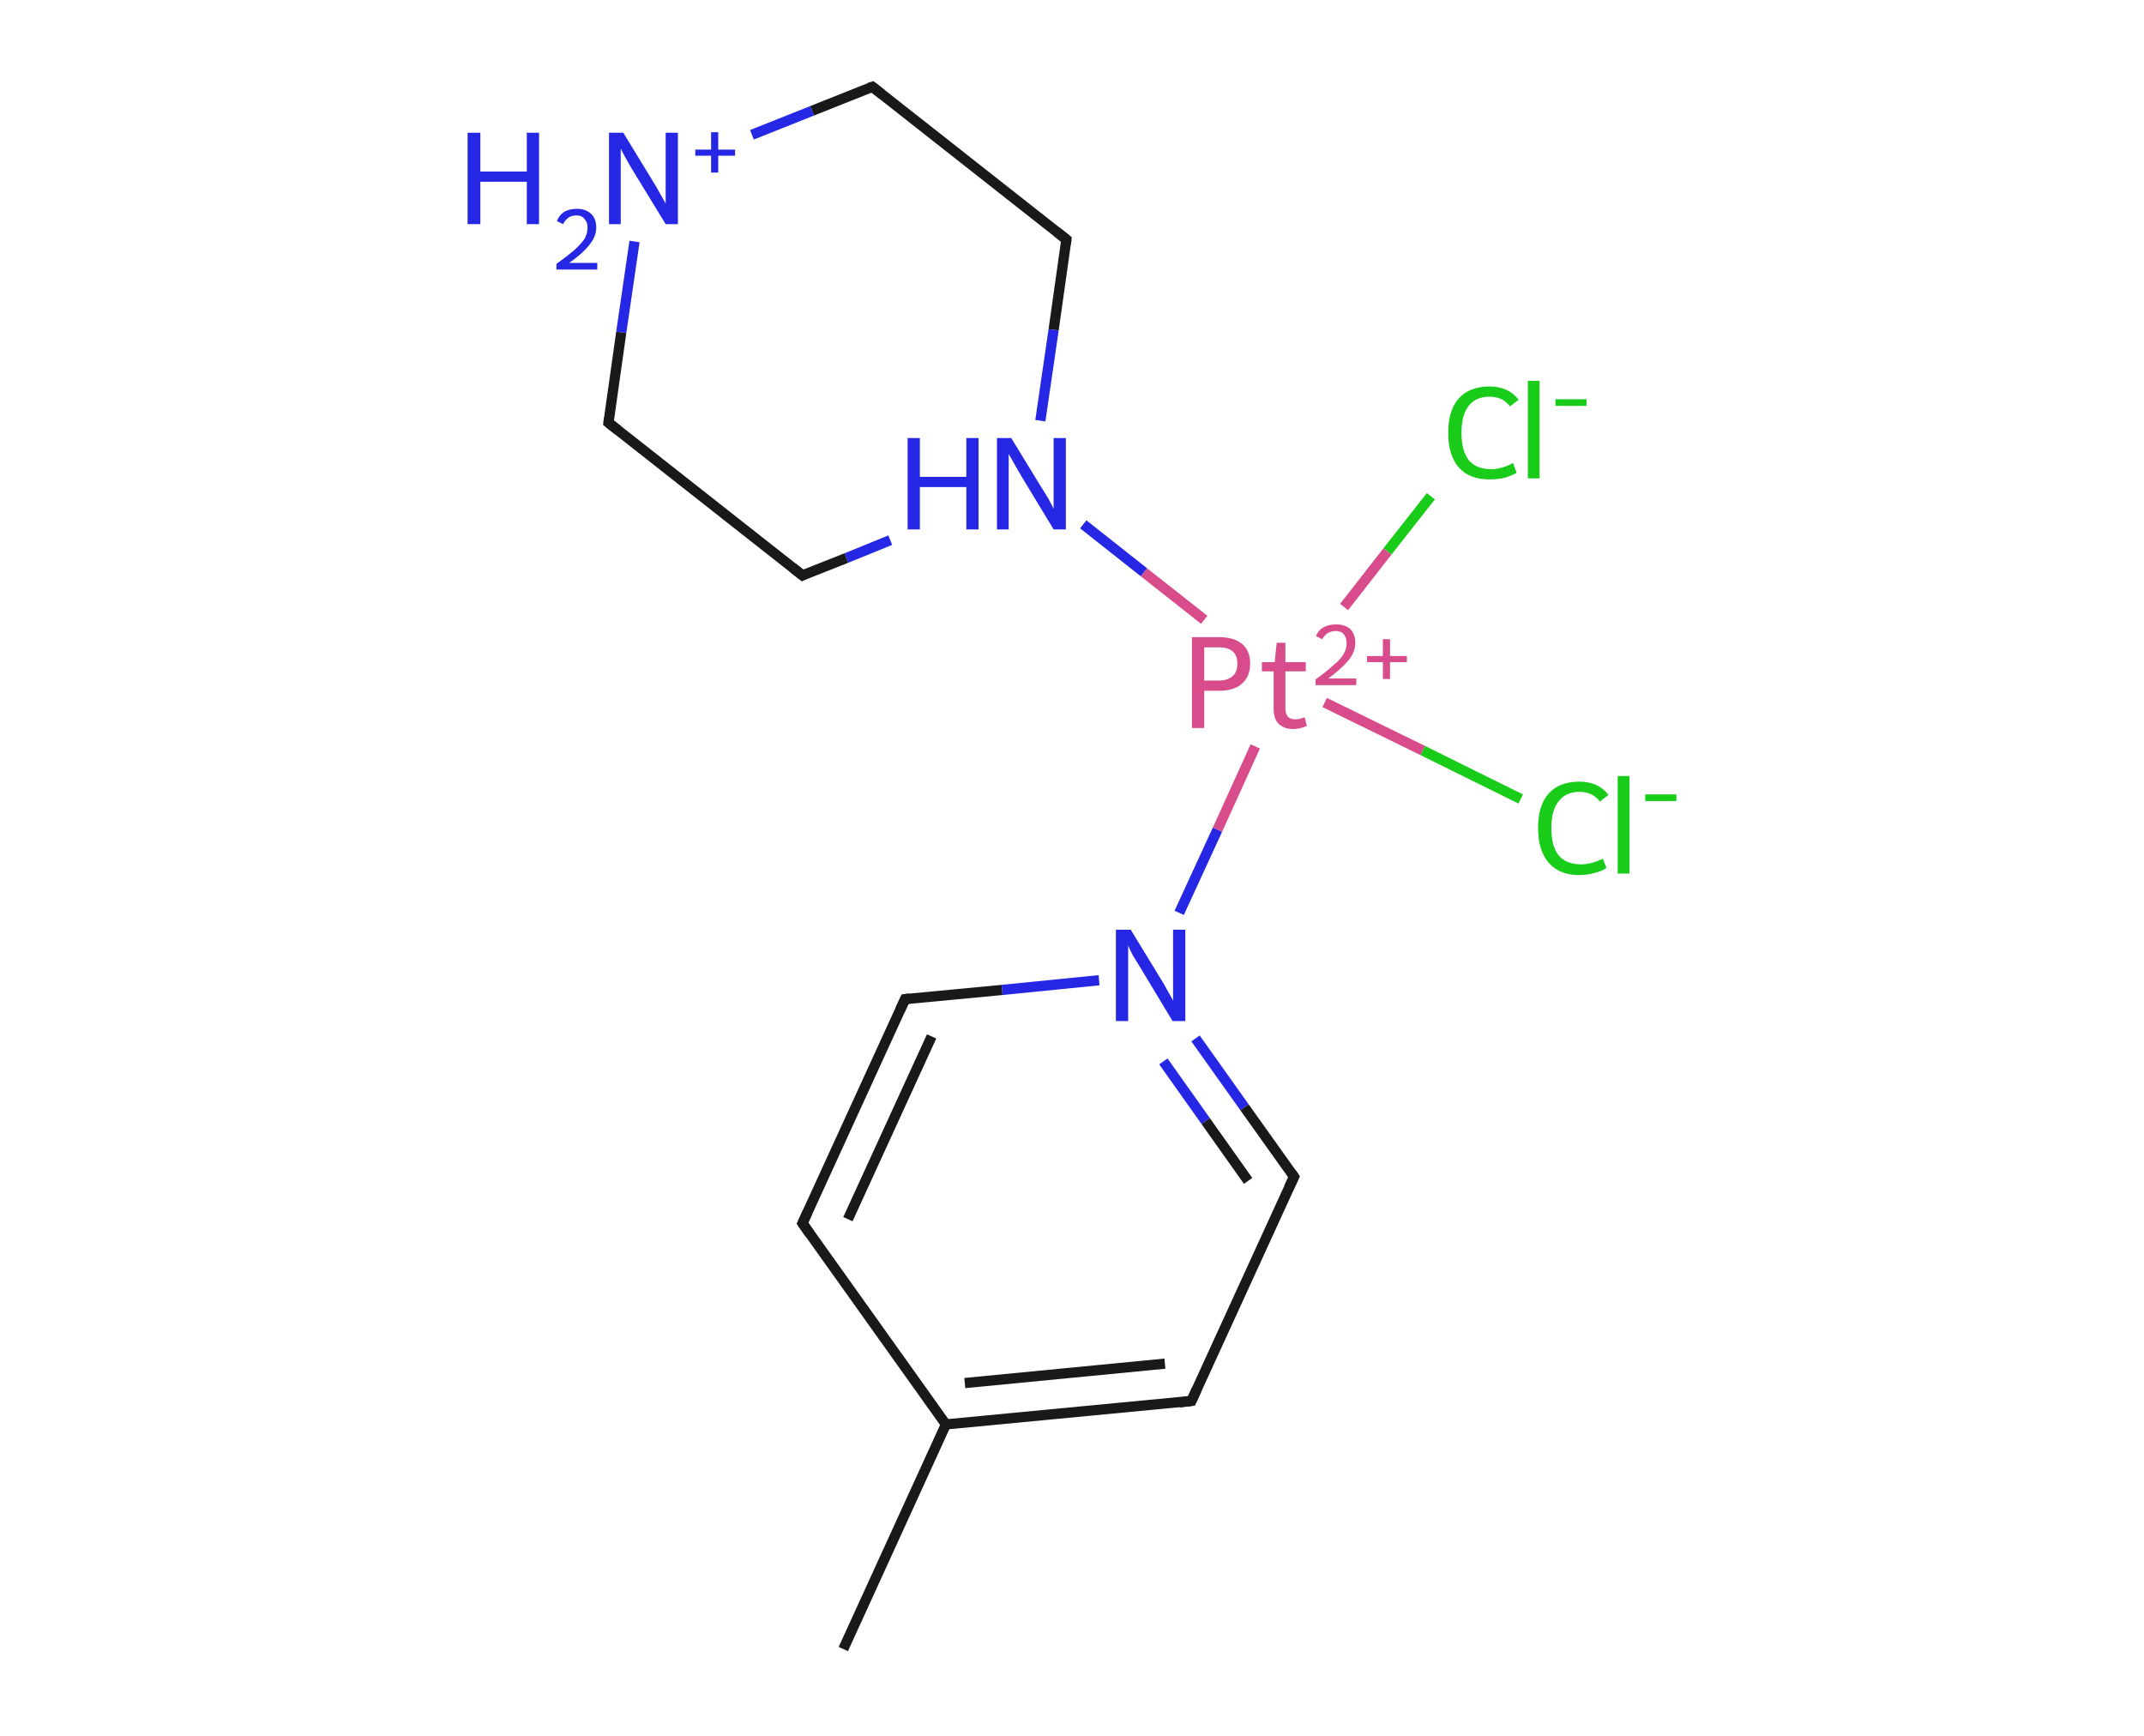
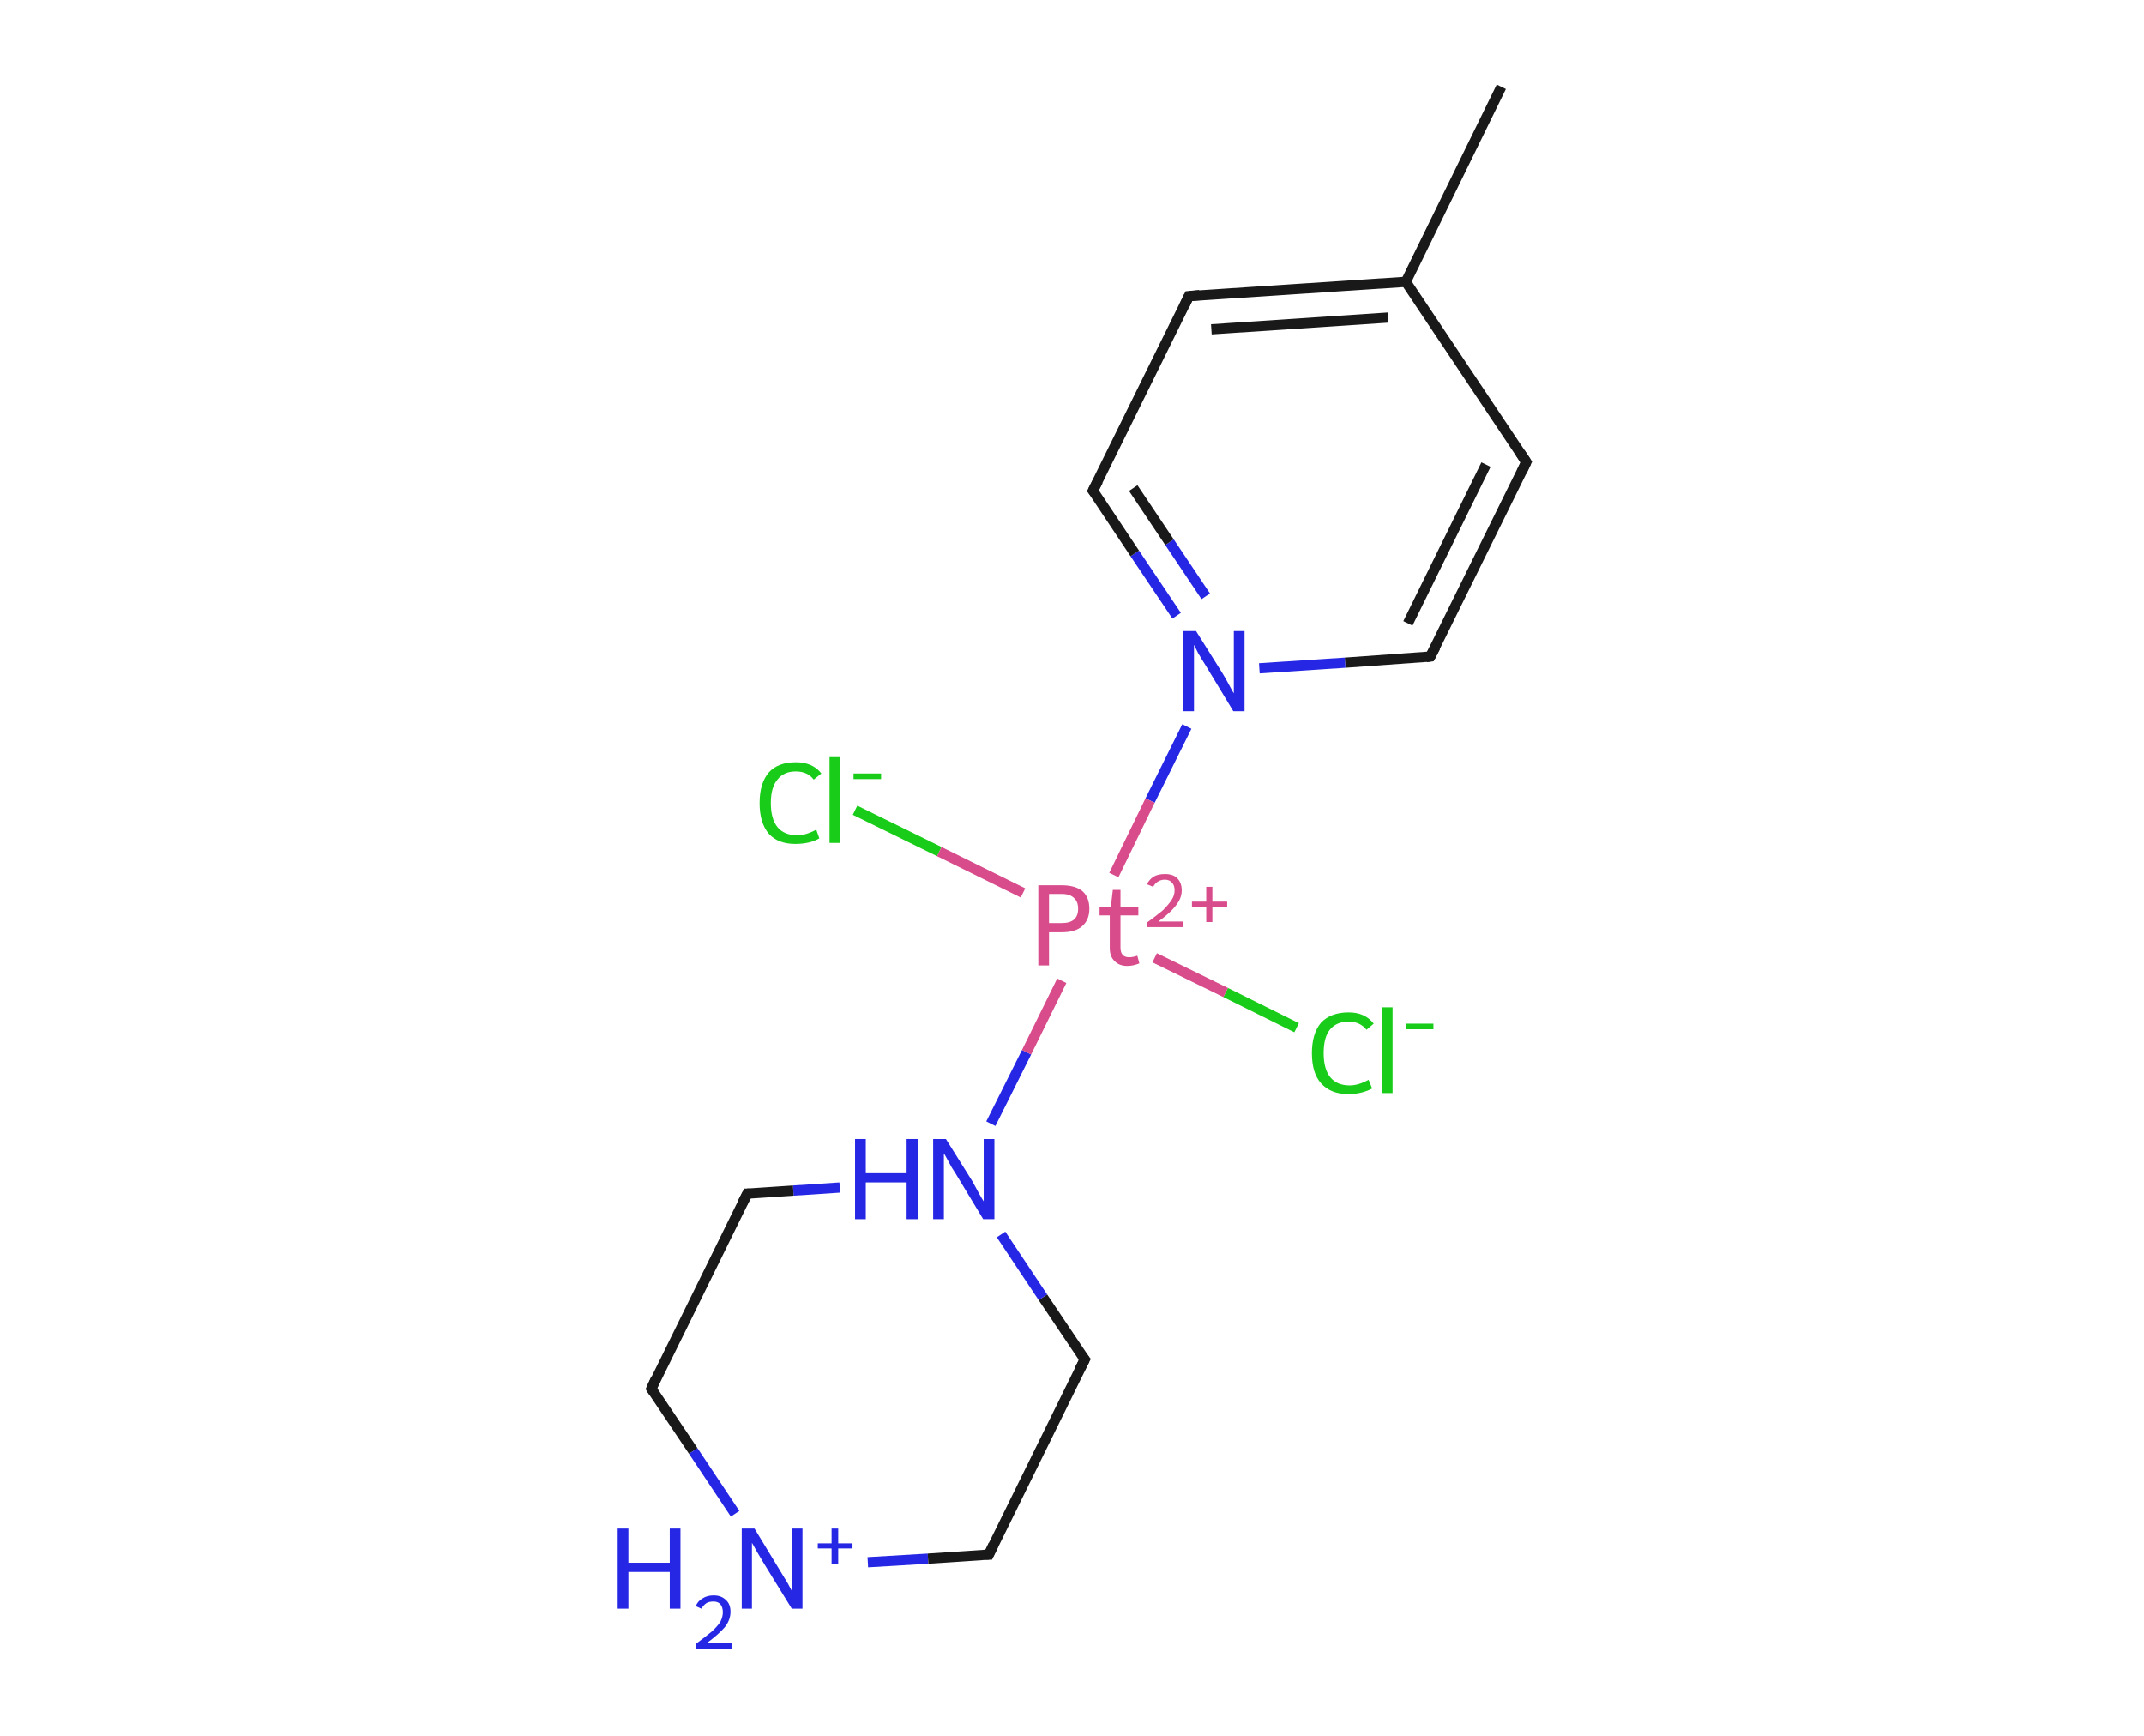
<svg xmlns="http://www.w3.org/2000/svg" version="1.1" baseProfile="full" xml:space="preserve" width="420px" height="340px" viewBox="0 0 420 340">
-   <path class="bond-0 atom-0 atom-1" d="M 165.2,323.0 L 185.3,279.0" style="fill:none;fill-rule:evenodd;stroke:#191919;stroke-width:2.0px;stroke-linecap:butt;stroke-linejoin:miter;stroke-opacity:1" />
-   <path class="bond-1 atom-1 atom-2" d="M 185.3,279.0 L 157.2,239.6" style="fill:none;fill-rule:evenodd;stroke:#191919;stroke-width:2.0px;stroke-linecap:butt;stroke-linejoin:miter;stroke-opacity:1" />
-   <path class="bond-2 atom-2 atom-3" d="M 157.2,239.6 L 177.3,195.7" style="fill:none;fill-rule:evenodd;stroke:#191919;stroke-width:2.0px;stroke-linecap:butt;stroke-linejoin:miter;stroke-opacity:1" />
-   <path class="bond-2 atom-2 atom-3" d="M 166.1,238.8 L 182.5,203.0" style="fill:none;fill-rule:evenodd;stroke:#191919;stroke-width:2.0px;stroke-linecap:butt;stroke-linejoin:miter;stroke-opacity:1" />
-   <path class="bond-3 atom-3 atom-4" d="M 177.3,195.7 L 196.3,193.9" style="fill:none;fill-rule:evenodd;stroke:#191919;stroke-width:2.0px;stroke-linecap:butt;stroke-linejoin:miter;stroke-opacity:1" />
-   <path class="bond-3 atom-3 atom-4" d="M 196.3,193.9 L 215.3,192.0" style="fill:none;fill-rule:evenodd;stroke:#2626E5;stroke-width:2.0px;stroke-linecap:butt;stroke-linejoin:miter;stroke-opacity:1" />
-   <path class="bond-4 atom-4 atom-5" d="M 231.0,178.8 L 238.5,162.5" style="fill:none;fill-rule:evenodd;stroke:#2626E5;stroke-width:2.0px;stroke-linecap:butt;stroke-linejoin:miter;stroke-opacity:1" />
-   <path class="bond-4 atom-4 atom-5" d="M 238.5,162.5 L 245.9,146.2" style="fill:none;fill-rule:evenodd;stroke:#D84C8C;stroke-width:2.0px;stroke-linecap:butt;stroke-linejoin:miter;stroke-opacity:1" />
-   <path class="bond-5 atom-6 atom-5" d="M 297.9,156.5 L 278.7,147.0" style="fill:none;fill-rule:evenodd;stroke:#19CC19;stroke-width:2.0px;stroke-linecap:butt;stroke-linejoin:miter;stroke-opacity:1" />
-   <path class="bond-5 atom-6 atom-5" d="M 278.7,147.0 L 259.5,137.6" style="fill:none;fill-rule:evenodd;stroke:#D84C8C;stroke-width:2.0px;stroke-linecap:butt;stroke-linejoin:miter;stroke-opacity:1" />
-   <path class="bond-6 atom-7 atom-5" d="M 280.3,97.2 L 271.8,108.0" style="fill:none;fill-rule:evenodd;stroke:#19CC19;stroke-width:2.0px;stroke-linecap:butt;stroke-linejoin:miter;stroke-opacity:1" />
-   <path class="bond-6 atom-7 atom-5" d="M 271.8,108.0 L 263.3,118.9" style="fill:none;fill-rule:evenodd;stroke:#D84C8C;stroke-width:2.0px;stroke-linecap:butt;stroke-linejoin:miter;stroke-opacity:1" />
-   <path class="bond-7 atom-8 atom-5" d="M 212.2,102.7 L 224.1,112.1" style="fill:none;fill-rule:evenodd;stroke:#2626E5;stroke-width:2.0px;stroke-linecap:butt;stroke-linejoin:miter;stroke-opacity:1" />
-   <path class="bond-7 atom-8 atom-5" d="M 224.1,112.1 L 235.9,121.4" style="fill:none;fill-rule:evenodd;stroke:#D84C8C;stroke-width:2.0px;stroke-linecap:butt;stroke-linejoin:miter;stroke-opacity:1" />
-   <path class="bond-8 atom-8 atom-9" d="M 174.4,105.8 L 165.8,109.3" style="fill:none;fill-rule:evenodd;stroke:#2626E5;stroke-width:2.0px;stroke-linecap:butt;stroke-linejoin:miter;stroke-opacity:1" />
-   <path class="bond-8 atom-8 atom-9" d="M 165.8,109.3 L 157.2,112.7" style="fill:none;fill-rule:evenodd;stroke:#191919;stroke-width:2.0px;stroke-linecap:butt;stroke-linejoin:miter;stroke-opacity:1" />
-   <path class="bond-9 atom-9 atom-10" d="M 157.2,112.7 L 119.2,82.8" style="fill:none;fill-rule:evenodd;stroke:#191919;stroke-width:2.0px;stroke-linecap:butt;stroke-linejoin:miter;stroke-opacity:1" />
-   <path class="bond-10 atom-10 atom-11" d="M 119.2,82.8 L 121.7,65.1" style="fill:none;fill-rule:evenodd;stroke:#191919;stroke-width:2.0px;stroke-linecap:butt;stroke-linejoin:miter;stroke-opacity:1" />
-   <path class="bond-10 atom-10 atom-11" d="M 121.7,65.1 L 124.3,47.3" style="fill:none;fill-rule:evenodd;stroke:#2626E5;stroke-width:2.0px;stroke-linecap:butt;stroke-linejoin:miter;stroke-opacity:1" />
-   <path class="bond-11 atom-11 atom-12" d="M 147.3,26.4 L 159.1,21.7" style="fill:none;fill-rule:evenodd;stroke:#2626E5;stroke-width:2.0px;stroke-linecap:butt;stroke-linejoin:miter;stroke-opacity:1" />
-   <path class="bond-11 atom-11 atom-12" d="M 159.1,21.7 L 170.9,17.0" style="fill:none;fill-rule:evenodd;stroke:#191919;stroke-width:2.0px;stroke-linecap:butt;stroke-linejoin:miter;stroke-opacity:1" />
-   <path class="bond-12 atom-12 atom-13" d="M 170.9,17.0 L 208.9,46.9" style="fill:none;fill-rule:evenodd;stroke:#191919;stroke-width:2.0px;stroke-linecap:butt;stroke-linejoin:miter;stroke-opacity:1" />
-   <path class="bond-13 atom-4 atom-14" d="M 234.2,203.4 L 243.8,216.9" style="fill:none;fill-rule:evenodd;stroke:#2626E5;stroke-width:2.0px;stroke-linecap:butt;stroke-linejoin:miter;stroke-opacity:1" />
-   <path class="bond-13 atom-4 atom-14" d="M 243.8,216.9 L 253.5,230.5" style="fill:none;fill-rule:evenodd;stroke:#191919;stroke-width:2.0px;stroke-linecap:butt;stroke-linejoin:miter;stroke-opacity:1" />
-   <path class="bond-13 atom-4 atom-14" d="M 227.9,207.9 L 236.2,219.6" style="fill:none;fill-rule:evenodd;stroke:#2626E5;stroke-width:2.0px;stroke-linecap:butt;stroke-linejoin:miter;stroke-opacity:1" />
-   <path class="bond-13 atom-4 atom-14" d="M 236.2,219.6 L 244.5,231.3" style="fill:none;fill-rule:evenodd;stroke:#191919;stroke-width:2.0px;stroke-linecap:butt;stroke-linejoin:miter;stroke-opacity:1" />
-   <path class="bond-14 atom-14 atom-15" d="M 253.5,230.5 L 233.4,274.4" style="fill:none;fill-rule:evenodd;stroke:#191919;stroke-width:2.0px;stroke-linecap:butt;stroke-linejoin:miter;stroke-opacity:1" />
-   <path class="bond-15 atom-15 atom-1" d="M 233.4,274.4 L 185.3,279.0" style="fill:none;fill-rule:evenodd;stroke:#191919;stroke-width:2.0px;stroke-linecap:butt;stroke-linejoin:miter;stroke-opacity:1" />
-   <path class="bond-15 atom-15 atom-1" d="M 228.2,267.1 L 189.0,270.9" style="fill:none;fill-rule:evenodd;stroke:#191919;stroke-width:2.0px;stroke-linecap:butt;stroke-linejoin:miter;stroke-opacity:1" />
-   <path class="bond-16 atom-13 atom-8" d="M 208.9,46.9 L 206.4,64.6" style="fill:none;fill-rule:evenodd;stroke:#191919;stroke-width:2.0px;stroke-linecap:butt;stroke-linejoin:miter;stroke-opacity:1" />
-   <path class="bond-16 atom-13 atom-8" d="M 206.4,64.6 L 203.8,82.4" style="fill:none;fill-rule:evenodd;stroke:#2626E5;stroke-width:2.0px;stroke-linecap:butt;stroke-linejoin:miter;stroke-opacity:1" />
-   <path d="M 158.6,241.6 L 157.2,239.6 L 158.2,237.4" style="fill:none;stroke:#191919;stroke-width:2.0px;stroke-linecap:butt;stroke-linejoin:miter;stroke-miterlimit:10;stroke-opacity:1;" />
-   <path d="M 176.3,197.9 L 177.3,195.7 L 178.2,195.6" style="fill:none;stroke:#191919;stroke-width:2.0px;stroke-linecap:butt;stroke-linejoin:miter;stroke-miterlimit:10;stroke-opacity:1;" />
-   <path d="M 157.6,112.5 L 157.2,112.7 L 155.3,111.2" style="fill:none;stroke:#191919;stroke-width:2.0px;stroke-linecap:butt;stroke-linejoin:miter;stroke-miterlimit:10;stroke-opacity:1;" />
-   <path d="M 121.1,84.3 L 119.2,82.8 L 119.3,81.9" style="fill:none;stroke:#191919;stroke-width:2.0px;stroke-linecap:butt;stroke-linejoin:miter;stroke-miterlimit:10;stroke-opacity:1;" />
-   <path d="M 170.3,17.2 L 170.9,17.0 L 172.8,18.5" style="fill:none;stroke:#191919;stroke-width:2.0px;stroke-linecap:butt;stroke-linejoin:miter;stroke-miterlimit:10;stroke-opacity:1;" />
-   <path d="M 207.0,45.4 L 208.9,46.9 L 208.8,47.8" style="fill:none;stroke:#191919;stroke-width:2.0px;stroke-linecap:butt;stroke-linejoin:miter;stroke-miterlimit:10;stroke-opacity:1;" />
-   <path d="M 253.0,229.8 L 253.5,230.5 L 252.5,232.6" style="fill:none;stroke:#191919;stroke-width:2.0px;stroke-linecap:butt;stroke-linejoin:miter;stroke-miterlimit:10;stroke-opacity:1;" />
-   <path d="M 234.4,272.2 L 233.4,274.4 L 231.0,274.7" style="fill:none;stroke:#191919;stroke-width:2.0px;stroke-linecap:butt;stroke-linejoin:miter;stroke-miterlimit:10;stroke-opacity:1;" />
-   <path class="atom-4" d="M 221.5 182.1 L 227.3 191.6 Q 227.9 192.5, 228.8 194.2 Q 229.8 195.9, 229.8 196.0 L 229.8 182.1 L 232.2 182.1 L 232.2 200.0 L 229.7 200.0 L 223.5 189.7 Q 222.7 188.4, 221.9 187.1 Q 221.2 185.7, 221.0 185.2 L 221.0 200.0 L 218.6 200.0 L 218.6 182.1 L 221.5 182.1 " fill="#2626E5" />
-   <path class="atom-5" d="M 238.8 124.8 Q 241.8 124.8, 243.4 126.2 Q 244.9 127.5, 244.9 130.0 Q 244.9 132.5, 243.3 133.9 Q 241.8 135.3, 238.8 135.3 L 235.9 135.3 L 235.9 142.6 L 233.5 142.6 L 233.5 124.8 L 238.8 124.8 M 238.8 133.3 Q 240.5 133.3, 241.5 132.4 Q 242.4 131.6, 242.4 130.0 Q 242.4 128.4, 241.5 127.6 Q 240.6 126.8, 238.8 126.8 L 235.9 126.8 L 235.9 133.3 L 238.8 133.3 " fill="#D84C8C" />
-   <path class="atom-5" d="M 247.2 131.5 L 247.2 129.7 L 249.7 129.7 L 250.1 125.9 L 251.8 125.9 L 251.8 129.7 L 255.8 129.7 L 255.8 131.5 L 251.8 131.5 L 251.8 138.7 Q 251.8 140.9, 253.7 140.9 Q 254.5 140.9, 255.6 140.5 L 256.0 142.2 Q 254.6 142.8, 253.3 142.8 Q 251.6 142.8, 250.5 141.8 Q 249.5 140.8, 249.5 138.8 L 249.5 131.5 L 247.2 131.5 " fill="#D84C8C" />
-   <path class="atom-5" d="M 257.8 124.6 Q 258.2 123.5, 259.2 122.9 Q 260.3 122.3, 261.7 122.3 Q 263.5 122.3, 264.5 123.2 Q 265.5 124.2, 265.5 125.9 Q 265.5 127.7, 264.2 129.3 Q 262.9 130.9, 260.2 132.9 L 265.7 132.9 L 265.7 134.2 L 257.7 134.2 L 257.7 133.1 Q 259.9 131.5, 261.2 130.3 Q 262.6 129.2, 263.2 128.1 Q 263.8 127.1, 263.8 126.0 Q 263.8 124.9, 263.2 124.2 Q 262.7 123.6, 261.7 123.6 Q 260.8 123.6, 260.1 124.0 Q 259.5 124.4, 259.0 125.2 L 257.8 124.6 " fill="#D84C8C" />
-   <path class="atom-5" d="M 267.8 128.5 L 270.9 128.5 L 270.9 125.2 L 272.3 125.2 L 272.3 128.5 L 275.6 128.5 L 275.6 129.7 L 272.3 129.7 L 272.3 133.0 L 270.9 133.0 L 270.9 129.7 L 267.8 129.7 L 267.8 128.5 " fill="#D84C8C" />
-   <path class="atom-6" d="M 301.3 162.2 Q 301.3 157.7, 303.4 155.4 Q 305.5 153.1, 309.4 153.1 Q 313.1 153.1, 315.1 155.7 L 313.4 157.0 Q 312.0 155.1, 309.4 155.1 Q 306.7 155.1, 305.3 157.0 Q 303.9 158.7, 303.9 162.2 Q 303.9 165.7, 305.3 167.5 Q 306.8 169.3, 309.7 169.3 Q 311.7 169.3, 314.0 168.2 L 314.7 170.0 Q 313.7 170.7, 312.3 171.0 Q 310.9 171.4, 309.3 171.4 Q 305.5 171.4, 303.4 169.0 Q 301.3 166.6, 301.3 162.2 " fill="#19CC19" />
-   <path class="atom-6" d="M 316.9 152.0 L 319.2 152.0 L 319.2 171.1 L 316.9 171.1 L 316.9 152.0 " fill="#19CC19" />
-   <path class="atom-6" d="M 322.3 155.6 L 328.4 155.6 L 328.4 156.9 L 322.3 156.9 L 322.3 155.6 " fill="#19CC19" />
-   <path class="atom-7" d="M 283.7 84.8 Q 283.7 80.3, 285.8 78.0 Q 287.9 75.7, 291.8 75.7 Q 295.5 75.7, 297.5 78.3 L 295.8 79.6 Q 294.4 77.7, 291.8 77.7 Q 289.1 77.7, 287.7 79.5 Q 286.3 81.3, 286.3 84.8 Q 286.3 88.3, 287.7 90.1 Q 289.2 91.9, 292.1 91.9 Q 294.1 91.9, 296.4 90.7 L 297.1 92.6 Q 296.1 93.2, 294.7 93.6 Q 293.3 93.9, 291.7 93.9 Q 287.9 93.9, 285.8 91.6 Q 283.7 89.2, 283.7 84.8 " fill="#19CC19" />
-   <path class="atom-7" d="M 299.3 74.6 L 301.6 74.6 L 301.6 93.7 L 299.3 93.7 L 299.3 74.6 " fill="#19CC19" />
-   <path class="atom-7" d="M 304.7 78.2 L 310.8 78.2 L 310.8 79.5 L 304.7 79.5 L 304.7 78.2 " fill="#19CC19" />
-   <path class="atom-8" d="M 177.8 85.8 L 180.2 85.8 L 180.2 93.4 L 189.3 93.4 L 189.3 85.8 L 191.7 85.8 L 191.7 103.7 L 189.3 103.7 L 189.3 95.4 L 180.2 95.4 L 180.2 103.7 L 177.8 103.7 L 177.8 85.8 " fill="#2626E5" />
-   <path class="atom-8" d="M 198.1 85.8 L 203.9 95.3 Q 204.5 96.2, 205.5 97.9 Q 206.4 99.6, 206.4 99.7 L 206.4 85.8 L 208.8 85.8 L 208.8 103.7 L 206.4 103.7 L 200.1 93.3 Q 199.4 92.1, 198.6 90.7 Q 197.8 89.3, 197.6 88.9 L 197.6 103.7 L 195.3 103.7 L 195.3 85.8 L 198.1 85.8 " fill="#2626E5" />
-   <path class="atom-11" d="M 91.6 26.0 L 94.1 26.0 L 94.1 33.6 L 103.2 33.6 L 103.2 26.0 L 105.6 26.0 L 105.6 43.9 L 103.2 43.9 L 103.2 35.6 L 94.1 35.6 L 94.1 43.9 L 91.6 43.9 L 91.6 26.0 " fill="#2626E5" />
-   <path class="atom-11" d="M 109.1 43.3 Q 109.5 42.2, 110.5 41.5 Q 111.6 40.9, 113.0 40.9 Q 114.8 40.9, 115.8 41.9 Q 116.8 42.8, 116.8 44.6 Q 116.8 46.3, 115.5 47.9 Q 114.2 49.6, 111.5 51.5 L 117.0 51.5 L 117.0 52.8 L 109.0 52.8 L 109.0 51.7 Q 111.2 50.1, 112.5 49.0 Q 113.8 47.8, 114.5 46.8 Q 115.1 45.7, 115.1 44.6 Q 115.1 43.5, 114.5 42.9 Q 114.0 42.2, 113.0 42.2 Q 112.0 42.2, 111.4 42.6 Q 110.8 43.0, 110.3 43.9 L 109.1 43.3 " fill="#2626E5" />
-   <path class="atom-11" d="M 122.1 26.0 L 127.9 35.5 Q 128.5 36.4, 129.4 38.1 Q 130.4 39.8, 130.4 39.9 L 130.4 26.0 L 132.8 26.0 L 132.8 43.9 L 130.4 43.9 L 124.1 33.6 Q 123.3 32.3, 122.6 31.0 Q 121.8 29.6, 121.6 29.1 L 121.6 43.9 L 119.3 43.9 L 119.3 26.0 L 122.1 26.0 " fill="#2626E5" />
-   <path class="atom-11" d="M 136.2 29.3 L 139.3 29.3 L 139.3 25.9 L 140.7 25.9 L 140.7 29.3 L 144.0 29.3 L 144.0 30.5 L 140.7 30.5 L 140.7 33.8 L 139.3 33.8 L 139.3 30.5 L 136.2 30.5 L 136.2 29.3 " fill="#2626E5" />
+   <path class="bond-0 atom-1 atom-2" d="M 294.1,17.0 L 275.4,55.2" style="fill:none;fill-rule:evenodd;stroke:#191919;stroke-width:2.0px;stroke-linecap:butt;stroke-linejoin:miter;stroke-opacity:1" />
+   <path class="bond-1 atom-2 atom-3" d="M 275.4,55.2 L 299.0,90.5" style="fill:none;fill-rule:evenodd;stroke:#191919;stroke-width:2.0px;stroke-linecap:butt;stroke-linejoin:miter;stroke-opacity:1" />
+   <path class="bond-2 atom-3 atom-4" d="M 299.0,90.5 L 280.2,128.6" style="fill:none;fill-rule:evenodd;stroke:#191919;stroke-width:2.0px;stroke-linecap:butt;stroke-linejoin:miter;stroke-opacity:1" />
+   <path class="bond-2 atom-3 atom-4" d="M 291.1,91.0 L 275.8,122.1" style="fill:none;fill-rule:evenodd;stroke:#191919;stroke-width:2.0px;stroke-linecap:butt;stroke-linejoin:miter;stroke-opacity:1" />
+   <path class="bond-3 atom-4 atom-5" d="M 280.2,128.6 L 263.5,129.8" style="fill:none;fill-rule:evenodd;stroke:#191919;stroke-width:2.0px;stroke-linecap:butt;stroke-linejoin:miter;stroke-opacity:1" />
+   <path class="bond-3 atom-4 atom-5" d="M 263.5,129.8 L 246.7,130.9" style="fill:none;fill-rule:evenodd;stroke:#2626E5;stroke-width:2.0px;stroke-linecap:butt;stroke-linejoin:miter;stroke-opacity:1" />
+   <path class="bond-4 atom-5 atom-6" d="M 230.5,120.6 L 222.3,108.4" style="fill:none;fill-rule:evenodd;stroke:#2626E5;stroke-width:2.0px;stroke-linecap:butt;stroke-linejoin:miter;stroke-opacity:1" />
+   <path class="bond-4 atom-5 atom-6" d="M 222.3,108.4 L 214.1,96.1" style="fill:none;fill-rule:evenodd;stroke:#191919;stroke-width:2.0px;stroke-linecap:butt;stroke-linejoin:miter;stroke-opacity:1" />
+   <path class="bond-4 atom-5 atom-6" d="M 236.2,116.8 L 229.1,106.2" style="fill:none;fill-rule:evenodd;stroke:#2626E5;stroke-width:2.0px;stroke-linecap:butt;stroke-linejoin:miter;stroke-opacity:1" />
+   <path class="bond-4 atom-5 atom-6" d="M 229.1,106.2 L 222.0,95.6" style="fill:none;fill-rule:evenodd;stroke:#191919;stroke-width:2.0px;stroke-linecap:butt;stroke-linejoin:miter;stroke-opacity:1" />
+   <path class="bond-5 atom-6 atom-7" d="M 214.1,96.1 L 232.9,58.0" style="fill:none;fill-rule:evenodd;stroke:#191919;stroke-width:2.0px;stroke-linecap:butt;stroke-linejoin:miter;stroke-opacity:1" />
+   <path class="bond-6 atom-7 atom-2" d="M 232.9,58.0 L 275.4,55.2" style="fill:none;fill-rule:evenodd;stroke:#191919;stroke-width:2.0px;stroke-linecap:butt;stroke-linejoin:miter;stroke-opacity:1" />
+   <path class="bond-6 atom-7 atom-2" d="M 237.3,64.5 L 271.9,62.2" style="fill:none;fill-rule:evenodd;stroke:#191919;stroke-width:2.0px;stroke-linecap:butt;stroke-linejoin:miter;stroke-opacity:1" />
+   <path class="bond-7 atom-10 atom-11" d="M 146.4,233.8 L 127.6,272.0" style="fill:none;fill-rule:evenodd;stroke:#191919;stroke-width:2.0px;stroke-linecap:butt;stroke-linejoin:miter;stroke-opacity:1" />
+   <path class="bond-8 atom-11 atom-12" d="M 127.6,272.0 L 135.8,284.2" style="fill:none;fill-rule:evenodd;stroke:#191919;stroke-width:2.0px;stroke-linecap:butt;stroke-linejoin:miter;stroke-opacity:1" />
+   <path class="bond-8 atom-11 atom-12" d="M 135.8,284.2 L 144.0,296.5" style="fill:none;fill-rule:evenodd;stroke:#2626E5;stroke-width:2.0px;stroke-linecap:butt;stroke-linejoin:miter;stroke-opacity:1" />
+   <path class="bond-9 atom-12 atom-13" d="M 170.0,306.0 L 181.8,305.3" style="fill:none;fill-rule:evenodd;stroke:#2626E5;stroke-width:2.0px;stroke-linecap:butt;stroke-linejoin:miter;stroke-opacity:1" />
+   <path class="bond-9 atom-12 atom-13" d="M 181.8,305.3 L 193.7,304.5" style="fill:none;fill-rule:evenodd;stroke:#191919;stroke-width:2.0px;stroke-linecap:butt;stroke-linejoin:miter;stroke-opacity:1" />
+   <path class="bond-10 atom-13 atom-14" d="M 193.7,304.5 L 212.5,266.3" style="fill:none;fill-rule:evenodd;stroke:#191919;stroke-width:2.0px;stroke-linecap:butt;stroke-linejoin:miter;stroke-opacity:1" />
+   <path class="bond-11 atom-14 atom-15" d="M 212.5,266.3 L 204.3,254.1" style="fill:none;fill-rule:evenodd;stroke:#191919;stroke-width:2.0px;stroke-linecap:butt;stroke-linejoin:miter;stroke-opacity:1" />
+   <path class="bond-11 atom-14 atom-15" d="M 204.3,254.1 L 196.1,241.8" style="fill:none;fill-rule:evenodd;stroke:#2626E5;stroke-width:2.0px;stroke-linecap:butt;stroke-linejoin:miter;stroke-opacity:1" />
+   <path class="bond-12 atom-15 atom-10" d="M 164.5,232.6 L 155.4,233.2" style="fill:none;fill-rule:evenodd;stroke:#2626E5;stroke-width:2.0px;stroke-linecap:butt;stroke-linejoin:miter;stroke-opacity:1" />
+   <path class="bond-12 atom-15 atom-10" d="M 155.4,233.2 L 146.4,233.8" style="fill:none;fill-rule:evenodd;stroke:#191919;stroke-width:2.0px;stroke-linecap:butt;stroke-linejoin:miter;stroke-opacity:1" />
+   <path class="bond-13 atom-8 atom-0" d="M 254.0,201.3 L 240.1,194.4" style="fill:none;fill-rule:evenodd;stroke:#19CC19;stroke-width:2.0px;stroke-linecap:butt;stroke-linejoin:miter;stroke-opacity:1" />
+   <path class="bond-13 atom-8 atom-0" d="M 240.1,194.4 L 226.2,187.6" style="fill:none;fill-rule:evenodd;stroke:#D84C8C;stroke-width:2.0px;stroke-linecap:butt;stroke-linejoin:miter;stroke-opacity:1" />
+   <path class="bond-14 atom-9 atom-0" d="M 167.5,158.7 L 184.0,166.8" style="fill:none;fill-rule:evenodd;stroke:#19CC19;stroke-width:2.0px;stroke-linecap:butt;stroke-linejoin:miter;stroke-opacity:1" />
+   <path class="bond-14 atom-9 atom-0" d="M 184.0,166.8 L 200.4,174.9" style="fill:none;fill-rule:evenodd;stroke:#D84C8C;stroke-width:2.0px;stroke-linecap:butt;stroke-linejoin:miter;stroke-opacity:1" />
+   <path class="bond-15 atom-5 atom-0" d="M 232.5,142.3 L 225.3,156.8" style="fill:none;fill-rule:evenodd;stroke:#2626E5;stroke-width:2.0px;stroke-linecap:butt;stroke-linejoin:miter;stroke-opacity:1" />
+   <path class="bond-15 atom-5 atom-0" d="M 225.3,156.8 L 218.2,171.4" style="fill:none;fill-rule:evenodd;stroke:#D84C8C;stroke-width:2.0px;stroke-linecap:butt;stroke-linejoin:miter;stroke-opacity:1" />
+   <path class="bond-16 atom-15 atom-0" d="M 194.1,220.1 L 201.1,206.1" style="fill:none;fill-rule:evenodd;stroke:#2626E5;stroke-width:2.0px;stroke-linecap:butt;stroke-linejoin:miter;stroke-opacity:1" />
+   <path class="bond-16 atom-15 atom-0" d="M 201.1,206.1 L 208.0,192.1" style="fill:none;fill-rule:evenodd;stroke:#D84C8C;stroke-width:2.0px;stroke-linecap:butt;stroke-linejoin:miter;stroke-opacity:1" />
+   <path d="M 297.8,88.7 L 299.0,90.5 L 298.1,92.4" style="fill:none;stroke:#191919;stroke-width:2.0px;stroke-linecap:butt;stroke-linejoin:miter;stroke-miterlimit:10;stroke-opacity:1;" />
+   <path d="M 281.2,126.7 L 280.2,128.6 L 279.4,128.7" style="fill:none;stroke:#191919;stroke-width:2.0px;stroke-linecap:butt;stroke-linejoin:miter;stroke-miterlimit:10;stroke-opacity:1;" />
+   <path d="M 214.6,96.7 L 214.1,96.1 L 215.1,94.2" style="fill:none;stroke:#191919;stroke-width:2.0px;stroke-linecap:butt;stroke-linejoin:miter;stroke-miterlimit:10;stroke-opacity:1;" />
+   <path d="M 232.0,59.9 L 232.9,58.0 L 235.0,57.8" style="fill:none;stroke:#191919;stroke-width:2.0px;stroke-linecap:butt;stroke-linejoin:miter;stroke-miterlimit:10;stroke-opacity:1;" />
+   <path d="M 145.4,235.7 L 146.4,233.8 L 146.8,233.8" style="fill:none;stroke:#191919;stroke-width:2.0px;stroke-linecap:butt;stroke-linejoin:miter;stroke-miterlimit:10;stroke-opacity:1;" />
+   <path d="M 128.5,270.0 L 127.6,272.0 L 128.0,272.6" style="fill:none;stroke:#191919;stroke-width:2.0px;stroke-linecap:butt;stroke-linejoin:miter;stroke-miterlimit:10;stroke-opacity:1;" />
+   <path d="M 193.1,304.5 L 193.7,304.5 L 194.6,302.6" style="fill:none;stroke:#191919;stroke-width:2.0px;stroke-linecap:butt;stroke-linejoin:miter;stroke-miterlimit:10;stroke-opacity:1;" />
+   <path d="M 211.5,268.2 L 212.5,266.3 L 212.0,265.7" style="fill:none;stroke:#191919;stroke-width:2.0px;stroke-linecap:butt;stroke-linejoin:miter;stroke-miterlimit:10;stroke-opacity:1;" />
+   <path class="atom-0" d="M 208.0 173.4 Q 210.7 173.4, 212.1 174.6 Q 213.4 175.8, 213.4 178.0 Q 213.4 180.2, 212.0 181.4 Q 210.7 182.6, 208.0 182.6 L 205.5 182.6 L 205.5 189.1 L 203.4 189.1 L 203.4 173.4 L 208.0 173.4 M 208.0 180.8 Q 209.6 180.8, 210.4 180.1 Q 211.2 179.4, 211.2 178.0 Q 211.2 176.6, 210.4 175.9 Q 209.6 175.1, 208.0 175.1 L 205.5 175.1 L 205.5 180.8 L 208.0 180.8 " fill="#D84C8C" />
+   <path class="atom-0" d="M 215.4 179.3 L 215.4 177.7 L 217.6 177.7 L 218.0 174.3 L 219.5 174.3 L 219.5 177.7 L 223.0 177.7 L 223.0 179.3 L 219.5 179.3 L 219.5 185.6 Q 219.5 187.5, 221.2 187.5 Q 221.9 187.5, 222.8 187.2 L 223.2 188.7 Q 222.0 189.2, 220.8 189.2 Q 219.3 189.2, 218.4 188.3 Q 217.4 187.4, 217.4 185.7 L 217.4 179.3 L 215.4 179.3 " fill="#D84C8C" />
+   <path class="atom-0" d="M 224.7 173.2 Q 225.1 172.3, 226.0 171.7 Q 226.9 171.2, 228.2 171.2 Q 229.8 171.2, 230.6 172.0 Q 231.5 172.9, 231.5 174.4 Q 231.5 175.9, 230.4 177.3 Q 229.3 178.8, 226.9 180.5 L 231.7 180.5 L 231.7 181.6 L 224.7 181.6 L 224.7 180.7 Q 226.6 179.3, 227.8 178.3 Q 228.9 177.2, 229.5 176.3 Q 230.1 175.4, 230.1 174.4 Q 230.1 173.4, 229.6 172.9 Q 229.1 172.3, 228.2 172.3 Q 227.4 172.3, 226.8 172.7 Q 226.3 173.0, 225.9 173.7 L 224.7 173.2 " fill="#D84C8C" />
+   <path class="atom-0" d="M 233.5 176.6 L 236.3 176.6 L 236.3 173.7 L 237.5 173.7 L 237.5 176.6 L 240.4 176.6 L 240.4 177.7 L 237.5 177.7 L 237.5 180.6 L 236.3 180.6 L 236.3 177.7 L 233.5 177.7 L 233.5 176.6 " fill="#D84C8C" />
+   <path class="atom-5" d="M 234.3 123.6 L 239.5 131.9 Q 240.0 132.7, 240.8 134.2 Q 241.6 135.7, 241.7 135.8 L 241.7 123.6 L 243.8 123.6 L 243.8 139.3 L 241.6 139.3 L 236.1 130.2 Q 235.4 129.1, 234.7 127.9 Q 234.1 126.7, 233.9 126.3 L 233.9 139.3 L 231.8 139.3 L 231.8 123.6 L 234.3 123.6 " fill="#2626E5" />
+   <path class="atom-8" d="M 257.0 206.3 Q 257.0 202.4, 258.8 200.3 Q 260.7 198.3, 264.2 198.3 Q 267.4 198.3, 269.1 200.5 L 267.7 201.7 Q 266.4 200.1, 264.2 200.1 Q 261.8 200.1, 260.5 201.7 Q 259.3 203.2, 259.3 206.3 Q 259.3 209.4, 260.6 211.0 Q 261.9 212.6, 264.4 212.6 Q 266.1 212.6, 268.1 211.5 L 268.8 213.2 Q 267.9 213.7, 266.7 214.0 Q 265.5 214.3, 264.1 214.3 Q 260.7 214.3, 258.8 212.2 Q 257.0 210.2, 257.0 206.3 " fill="#19CC19" />
+   <path class="atom-8" d="M 270.8 197.3 L 272.8 197.3 L 272.8 214.1 L 270.8 214.1 L 270.8 197.3 " fill="#19CC19" />
+   <path class="atom-8" d="M 275.4 200.5 L 280.8 200.5 L 280.8 201.6 L 275.4 201.6 L 275.4 200.5 " fill="#19CC19" />
+   <path class="atom-9" d="M 148.8 157.3 Q 148.8 153.4, 150.6 151.3 Q 152.4 149.3, 155.9 149.3 Q 159.2 149.3, 160.9 151.5 L 159.4 152.7 Q 158.2 151.1, 155.9 151.1 Q 153.5 151.1, 152.3 152.7 Q 151.0 154.2, 151.0 157.3 Q 151.0 160.4, 152.3 162.0 Q 153.6 163.6, 156.2 163.6 Q 157.9 163.6, 159.9 162.5 L 160.5 164.2 Q 159.7 164.7, 158.5 165.0 Q 157.2 165.3, 155.8 165.3 Q 152.4 165.3, 150.6 163.3 Q 148.8 161.2, 148.8 157.3 " fill="#19CC19" />
+   <path class="atom-9" d="M 162.5 148.3 L 164.6 148.3 L 164.6 165.1 L 162.5 165.1 L 162.5 148.3 " fill="#19CC19" />
+   <path class="atom-9" d="M 167.2 151.5 L 172.6 151.5 L 172.6 152.6 L 167.2 152.6 L 167.2 151.5 " fill="#19CC19" />
+   <path class="atom-12" d="M 121.0 299.4 L 123.1 299.4 L 123.1 306.1 L 131.2 306.1 L 131.2 299.4 L 133.3 299.4 L 133.3 315.1 L 131.2 315.1 L 131.2 307.9 L 123.1 307.9 L 123.1 315.1 L 121.0 315.1 L 121.0 299.4 " fill="#2626E5" />
+   <path class="atom-12" d="M 136.3 314.6 Q 136.7 313.6, 137.6 313.1 Q 138.5 312.5, 139.8 312.5 Q 141.3 312.5, 142.2 313.4 Q 143.1 314.2, 143.1 315.7 Q 143.1 317.3, 142.0 318.7 Q 140.8 320.1, 138.5 321.8 L 143.3 321.8 L 143.3 323.0 L 136.3 323.0 L 136.3 322.0 Q 138.2 320.6, 139.4 319.6 Q 140.5 318.6, 141.1 317.7 Q 141.6 316.7, 141.6 315.8 Q 141.6 314.8, 141.1 314.2 Q 140.6 313.7, 139.8 313.7 Q 138.9 313.7, 138.4 314.0 Q 137.8 314.4, 137.4 315.1 L 136.3 314.6 " fill="#2626E5" />
+   <path class="atom-12" d="M 147.8 299.4 L 152.9 307.8 Q 153.4 308.6, 154.3 310.1 Q 155.1 311.6, 155.1 311.6 L 155.1 299.4 L 157.2 299.4 L 157.2 315.1 L 155.1 315.1 L 149.5 306.0 Q 148.9 305.0, 148.2 303.8 Q 147.5 302.5, 147.3 302.2 L 147.3 315.1 L 145.3 315.1 L 145.3 299.4 L 147.8 299.4 " fill="#2626E5" />
+   <path class="atom-12" d="M 160.2 302.3 L 162.9 302.3 L 162.9 299.4 L 164.2 299.4 L 164.2 302.3 L 167.0 302.3 L 167.0 303.3 L 164.2 303.3 L 164.2 306.3 L 162.9 306.3 L 162.9 303.3 L 160.2 303.3 L 160.2 302.3 " fill="#2626E5" />
+   <path class="atom-15" d="M 167.5 223.1 L 169.6 223.1 L 169.6 229.8 L 177.6 229.8 L 177.6 223.1 L 179.8 223.1 L 179.8 238.8 L 177.6 238.8 L 177.6 231.6 L 169.6 231.6 L 169.6 238.8 L 167.5 238.8 L 167.5 223.1 " fill="#2626E5" />
+   <path class="atom-15" d="M 185.3 223.1 L 190.5 231.4 Q 191.0 232.3, 191.8 233.8 Q 192.6 235.2, 192.7 235.3 L 192.7 223.1 L 194.8 223.1 L 194.8 238.8 L 192.6 238.8 L 187.1 229.7 Q 186.4 228.7, 185.8 227.5 Q 185.1 226.2, 184.9 225.9 L 184.9 238.8 L 182.8 238.8 L 182.8 223.1 L 185.3 223.1 " fill="#2626E5" />
</svg>
